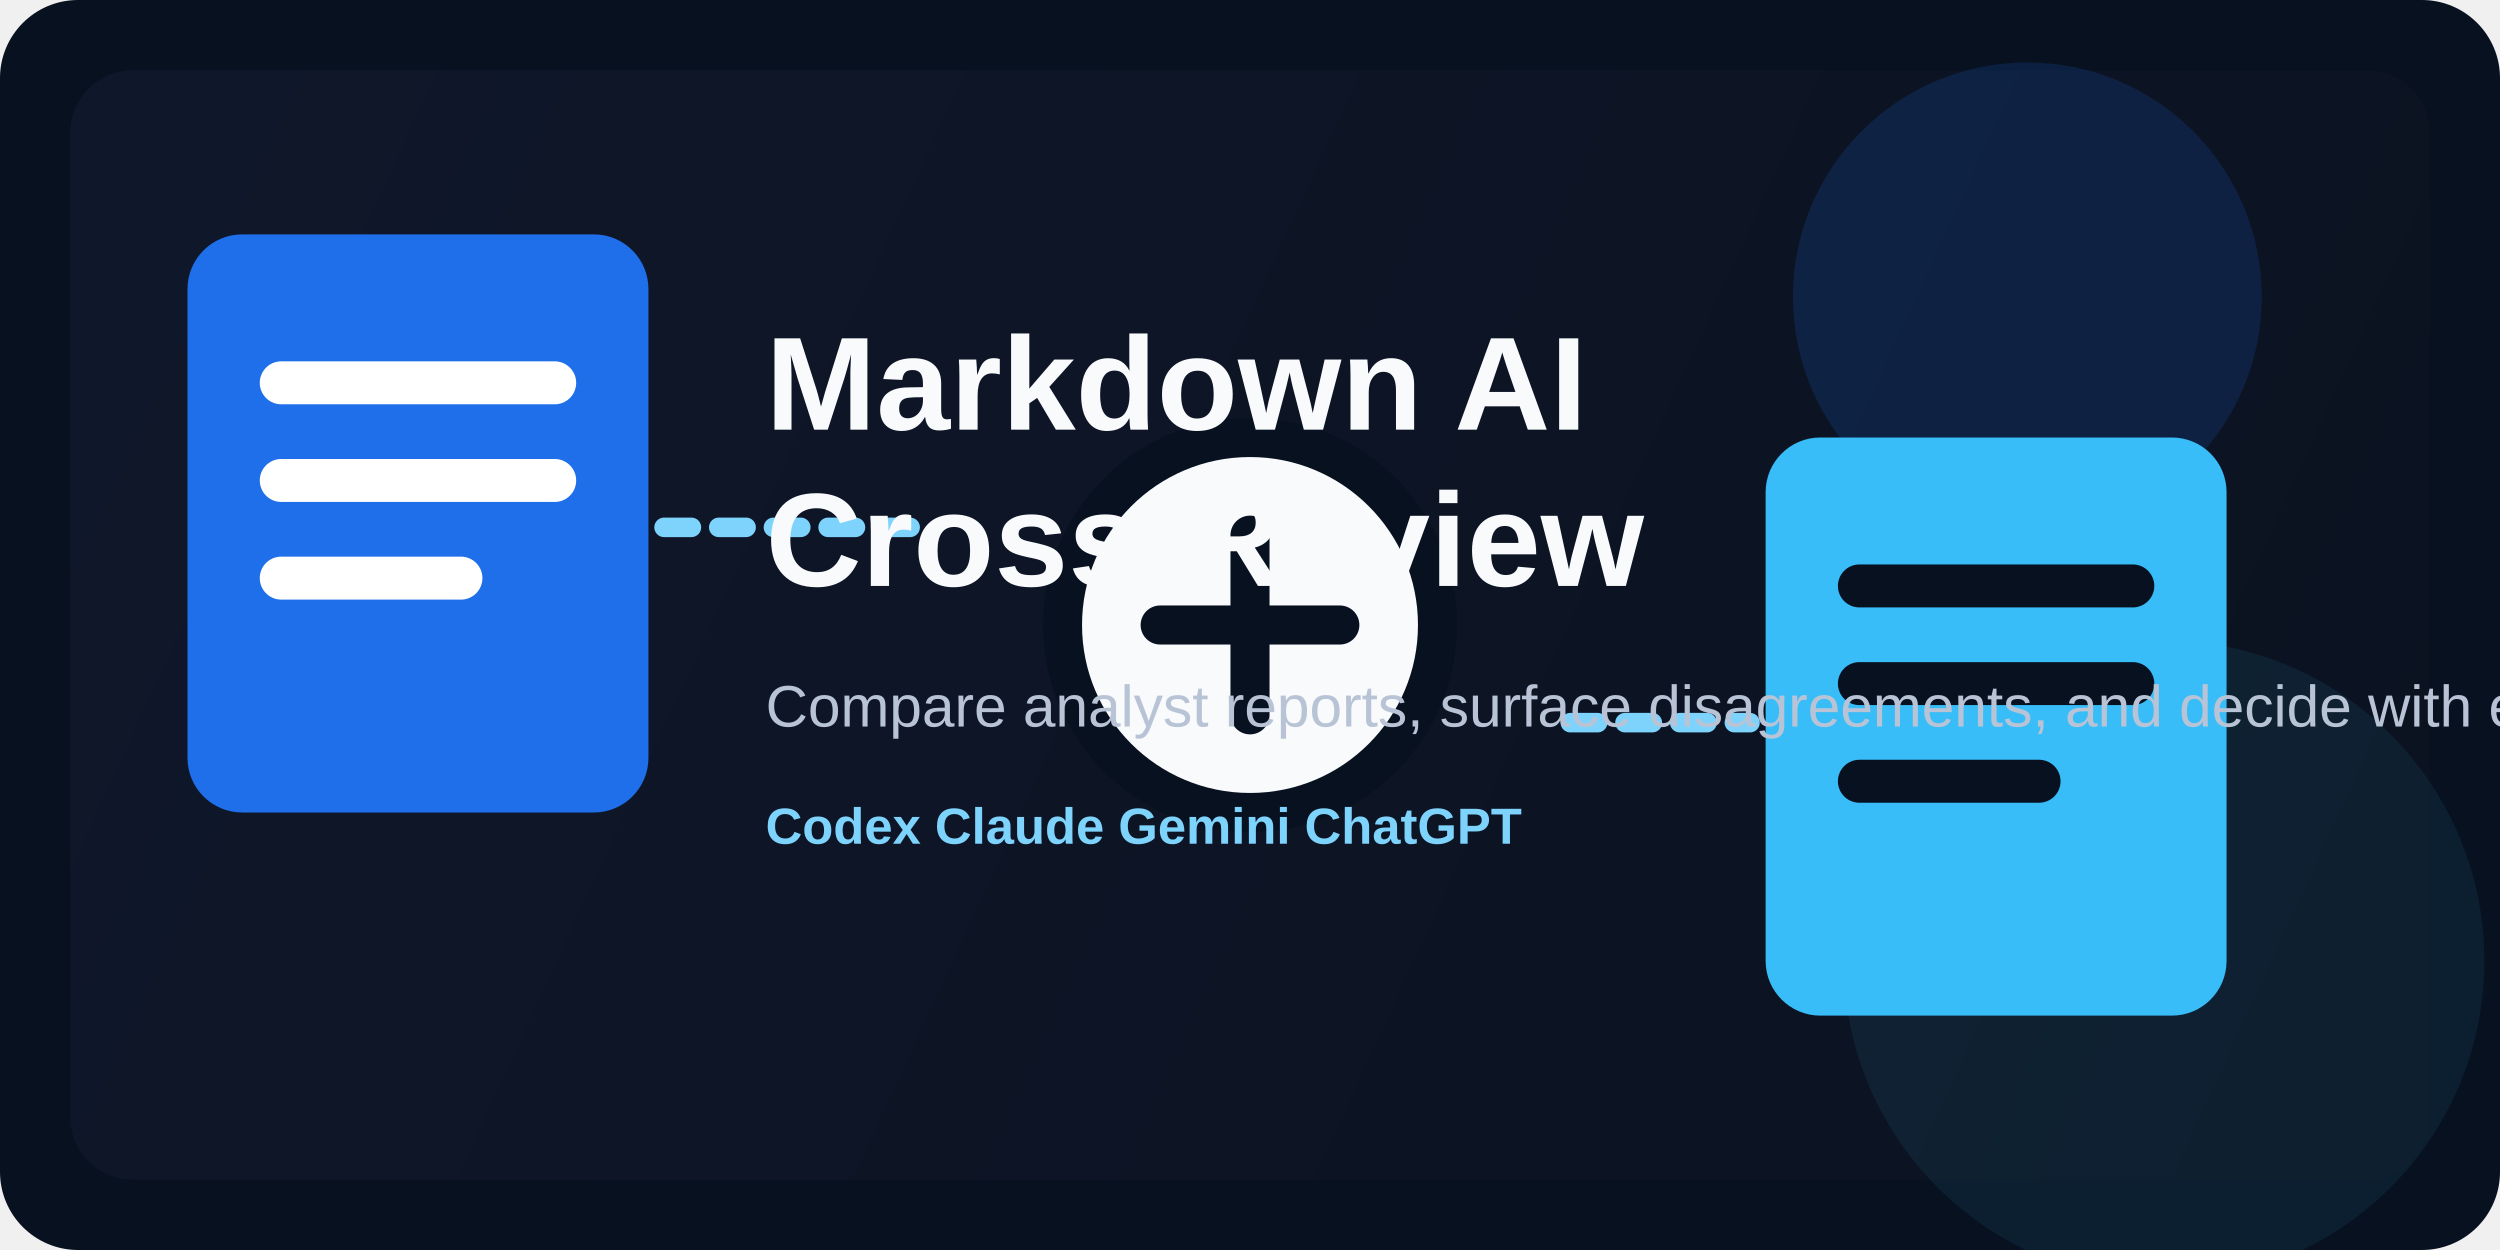
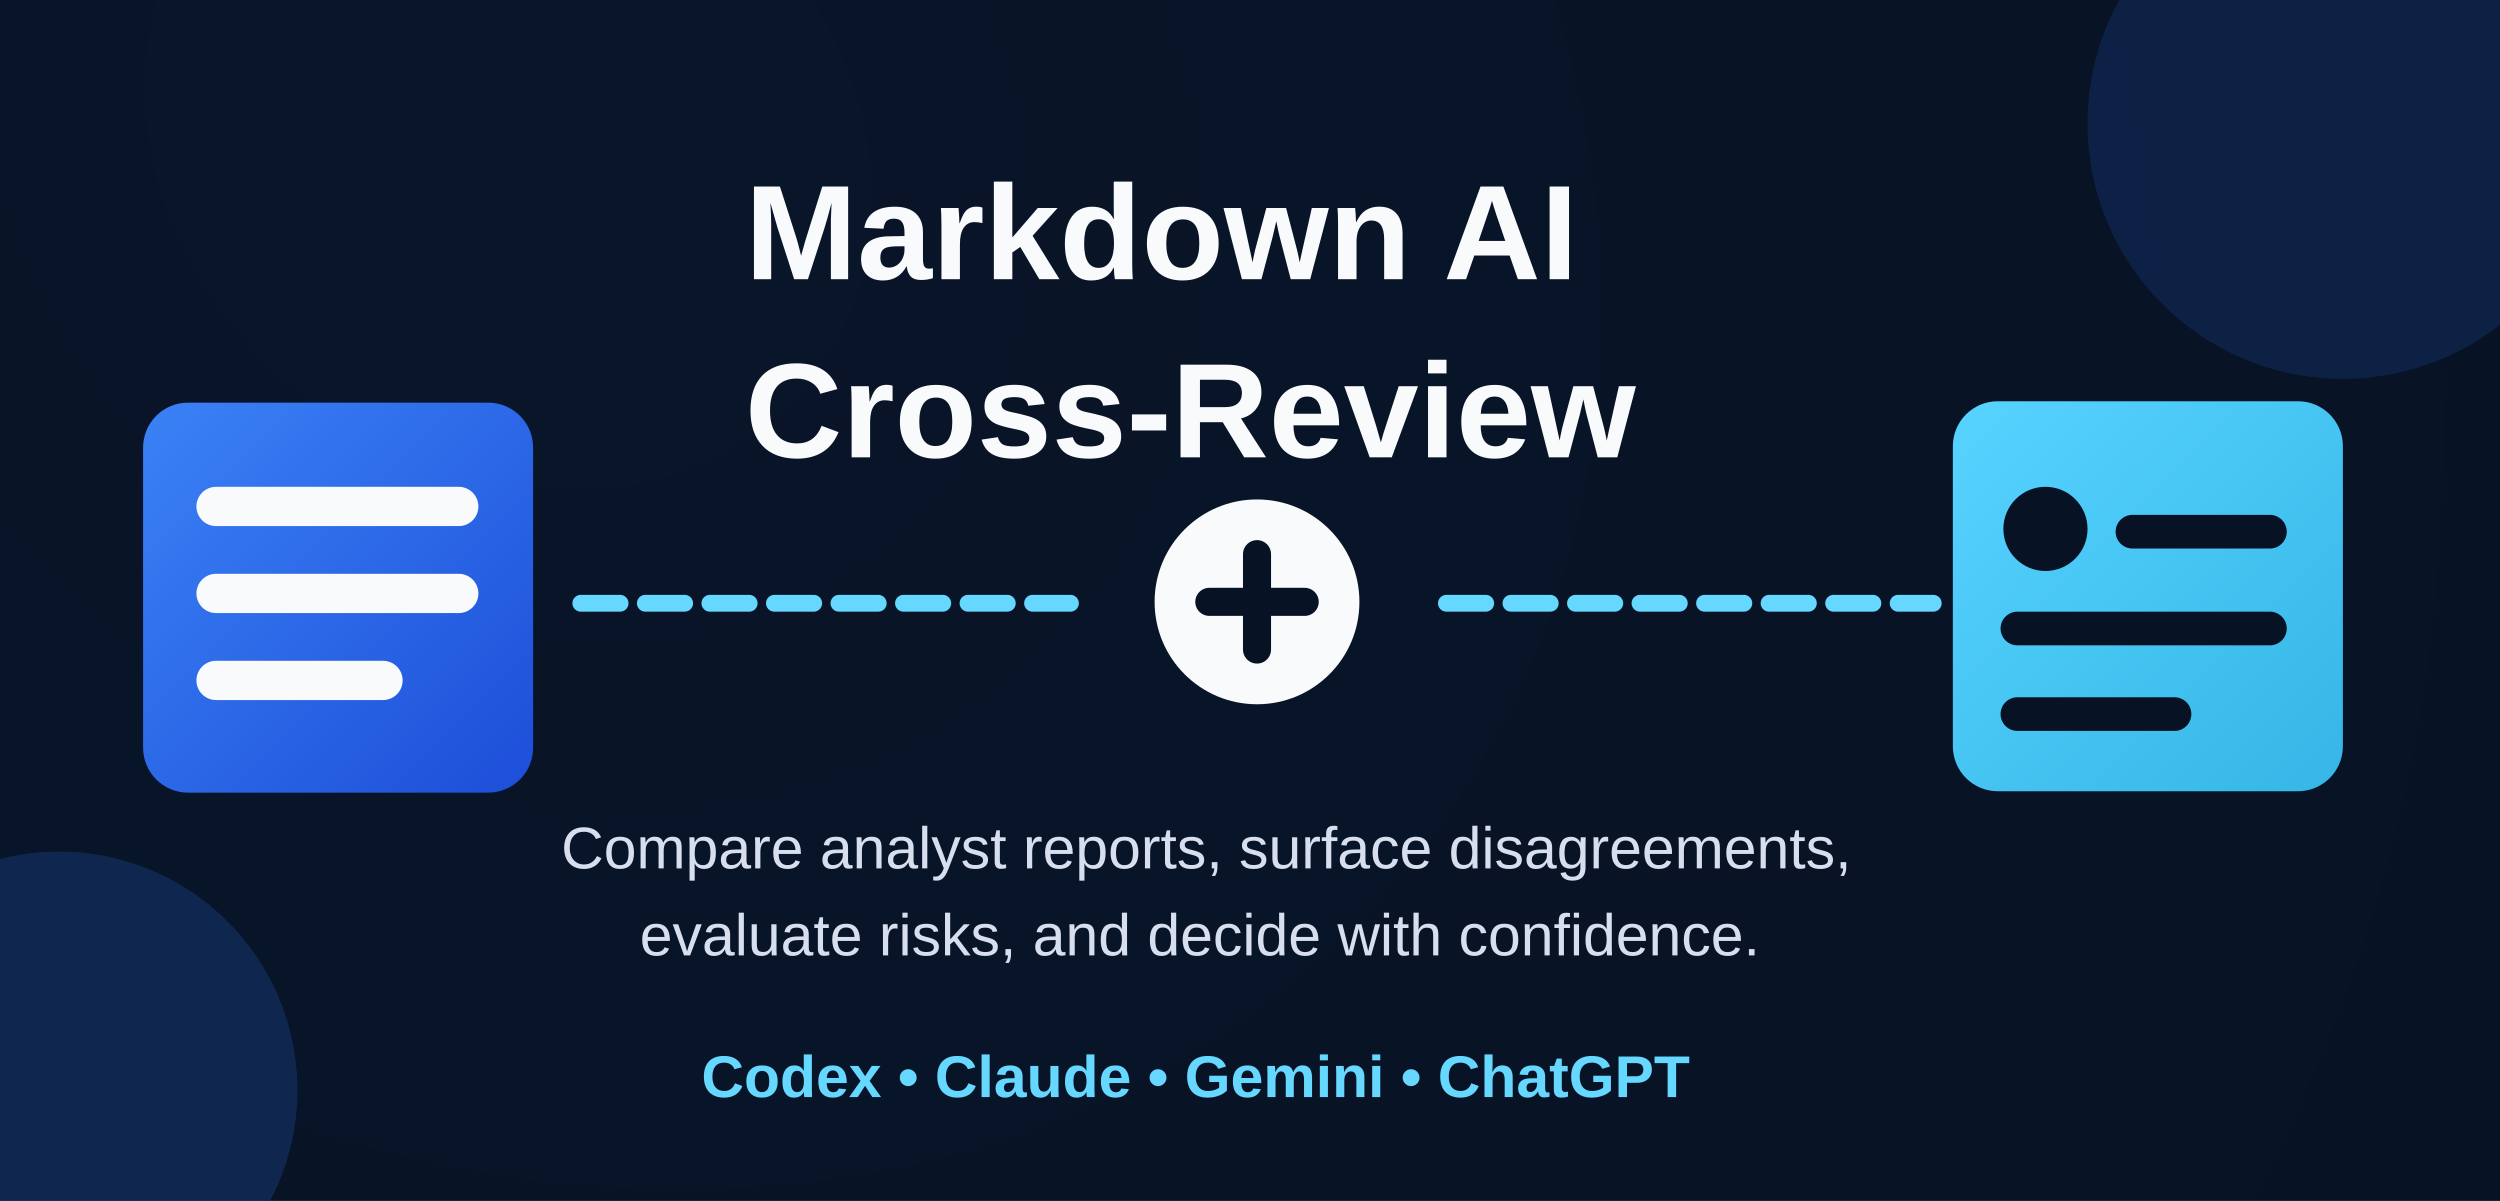
- <svg xmlns="http://www.w3.org/2000/svg" width="1280" height="640" viewBox="0 0 1280 640" fill="none">
-   <rect width="1280" height="640" rx="40" fill="#081120" />
-   <rect x="36" y="36" width="1208" height="568" rx="32" fill="url(#bg)" />
-   <circle cx="1038" cy="152" r="120" fill="#1F6FEB" fill-opacity="0.16" />
-   <circle cx="1108" cy="492" r="164" fill="#38BDF8" fill-opacity="0.08" />
-   <rect x="96" y="120" width="236" height="296" rx="28" fill="#1F6FEB" />
-   <path d="M144 196H284" stroke="white" stroke-width="22" stroke-linecap="round" />
-   <path d="M144 246H284" stroke="white" stroke-width="22" stroke-linecap="round" />
-   <path d="M144 296H236" stroke="white" stroke-width="22" stroke-linecap="round" />
-   <rect x="904" y="224" width="236" height="296" rx="28" fill="#38BDF8" />
-   <path d="M952 300H1092" stroke="#081120" stroke-width="22" stroke-linecap="round" />
-   <path d="M952 350H1092" stroke="#081120" stroke-width="22" stroke-linecap="round" />
-   <path d="M952 400H1044" stroke="#081120" stroke-width="22" stroke-linecap="round" />
-   <path d="M340 270H476" stroke="#7DD3FC" stroke-width="10" stroke-linecap="round" stroke-dasharray="14 14" />
-   <path d="M804 370H896" stroke="#7DD3FC" stroke-width="10" stroke-linecap="round" stroke-dasharray="14 14" />
-   <circle cx="640" cy="320" r="96" fill="#F8FAFC" stroke="#081120" stroke-width="20" />
-   <path d="M594 320H686" stroke="#081120" stroke-width="20" stroke-linecap="round" />
-   <path d="M640 274V366" stroke="#081120" stroke-width="20" stroke-linecap="round" />
-   <text x="392" y="220" fill="#F8FAFC" font-family="Arial, Helvetica, sans-serif" font-size="68" font-weight="700">Markdown AI</text>
-   <text x="392" y="300" fill="#F8FAFC" font-family="Arial, Helvetica, sans-serif" font-size="68" font-weight="700">Cross-Review</text>
-   <text x="392" y="372" fill="#B8C4D6" font-family="Arial, Helvetica, sans-serif" font-size="30">Compare analyst reports, surface disagreements, and decide with evidence.</text>
-   <text x="392" y="432" fill="#7DD3FC" font-family="Arial, Helvetica, sans-serif" font-size="26" font-weight="700">Codex  Claude  Gemini  ChatGPT</text>
+ <svg xmlns="http://www.w3.org/2000/svg" width="1782" height="856" viewBox="0 0 1782 856" fill="none">
+   <rect width="1782" height="856" fill="#071224" />
+   <rect width="1782" height="856" fill="url(#grain)" fill-opacity="0.18" />
+   <circle cx="1670" cy="88" r="182" fill="#14356E" fill-opacity="0.45" />
+   <circle cx="42" cy="777" r="170" fill="#16346B" fill-opacity="0.58" />
+   <rect x="102" y="287" width="278" height="278" rx="32" fill="url(#leftCard)" />
+   <path d="M154 361H327" stroke="#F8FAFC" stroke-width="28" stroke-linecap="round" />
+   <path d="M154 423H327" stroke="#F8FAFC" stroke-width="28" stroke-linecap="round" />
+   <path d="M154 485H273" stroke="#F8FAFC" stroke-width="28" stroke-linecap="round" />
+   <rect x="1392" y="286" width="278" height="278" rx="32" fill="url(#rightCard)" />
+   <circle cx="1458" cy="377" r="30" fill="#071224" />
+   <path d="M1520 379H1618" stroke="#071224" stroke-width="24" stroke-linecap="round" />
+   <path d="M1438 448H1618" stroke="#071224" stroke-width="24" stroke-linecap="round" />
+   <path d="M1438 509H1550" stroke="#071224" stroke-width="24" stroke-linecap="round" />
+   <path d="M414 430H763" stroke="#66D7FF" stroke-width="12" stroke-linecap="round" stroke-dasharray="28 18" />
+   <path d="M1031 430H1378" stroke="#66D7FF" stroke-width="12" stroke-linecap="round" stroke-dasharray="28 18" />
+   <circle cx="896" cy="429" r="73" fill="#F8FAFC" />
+   <path d="M862 429H930" stroke="#071224" stroke-width="20" stroke-linecap="round" />
+   <path d="M896 395V463" stroke="#071224" stroke-width="20" stroke-linecap="round" />
+   <text x="531" y="199" fill="#F8FAFC" font-family="Arial, Helvetica, sans-serif" font-size="96" font-weight="700">Markdown AI</text>
+   <text x="531" y="326" fill="#F8FAFC" font-family="Arial, Helvetica, sans-serif" font-size="96" font-weight="700">Cross-Review</text>
+   <text x="400" y="619" fill="#D7DFEE" font-family="Arial, Helvetica, sans-serif" font-size="42" font-weight="400">Compare analyst reports, surface disagreements,</text>
+   <text x="456" y="681" fill="#D7DFEE" font-family="Arial, Helvetica, sans-serif" font-size="42" font-weight="400">evaluate risks, and decide with confidence.</text>
+   <text x="500" y="782" fill="#66D7FF" font-family="Arial, Helvetica, sans-serif" font-size="42" font-weight="700">Codex • Claude • Gemini • ChatGPT</text>
  <defs>
-     <linearGradient id="bg" x1="76" y1="64" x2="1192" y2="576" gradientUnits="userSpaceOnUse">
-       <stop stop-color="#0F172A" />
-       <stop offset="1" stop-color="#0B1220" />
+     <linearGradient id="leftCard" x1="102" y1="287" x2="380" y2="565" gradientUnits="userSpaceOnUse">
+       <stop stop-color="#3B82F6" />
+       <stop offset="1" stop-color="#1D4ED8" />
    </linearGradient>
+     <linearGradient id="rightCard" x1="1392" y1="286" x2="1670" y2="564" gradientUnits="userSpaceOnUse">
+       <stop stop-color="#57D3FF" />
+       <stop offset="1" stop-color="#35B6E6" />
+     </linearGradient>
+     <radialGradient id="grain" cx="0" cy="0" r="1" gradientUnits="userSpaceOnUse" gradientTransform="translate(356 93) rotate(37.9092) scale(1707.84 1436.58)">
+       <stop stop-color="#11213A" />
+       <stop offset="1" stop-color="#071224" />
+     </radialGradient>
  </defs>
</svg>
